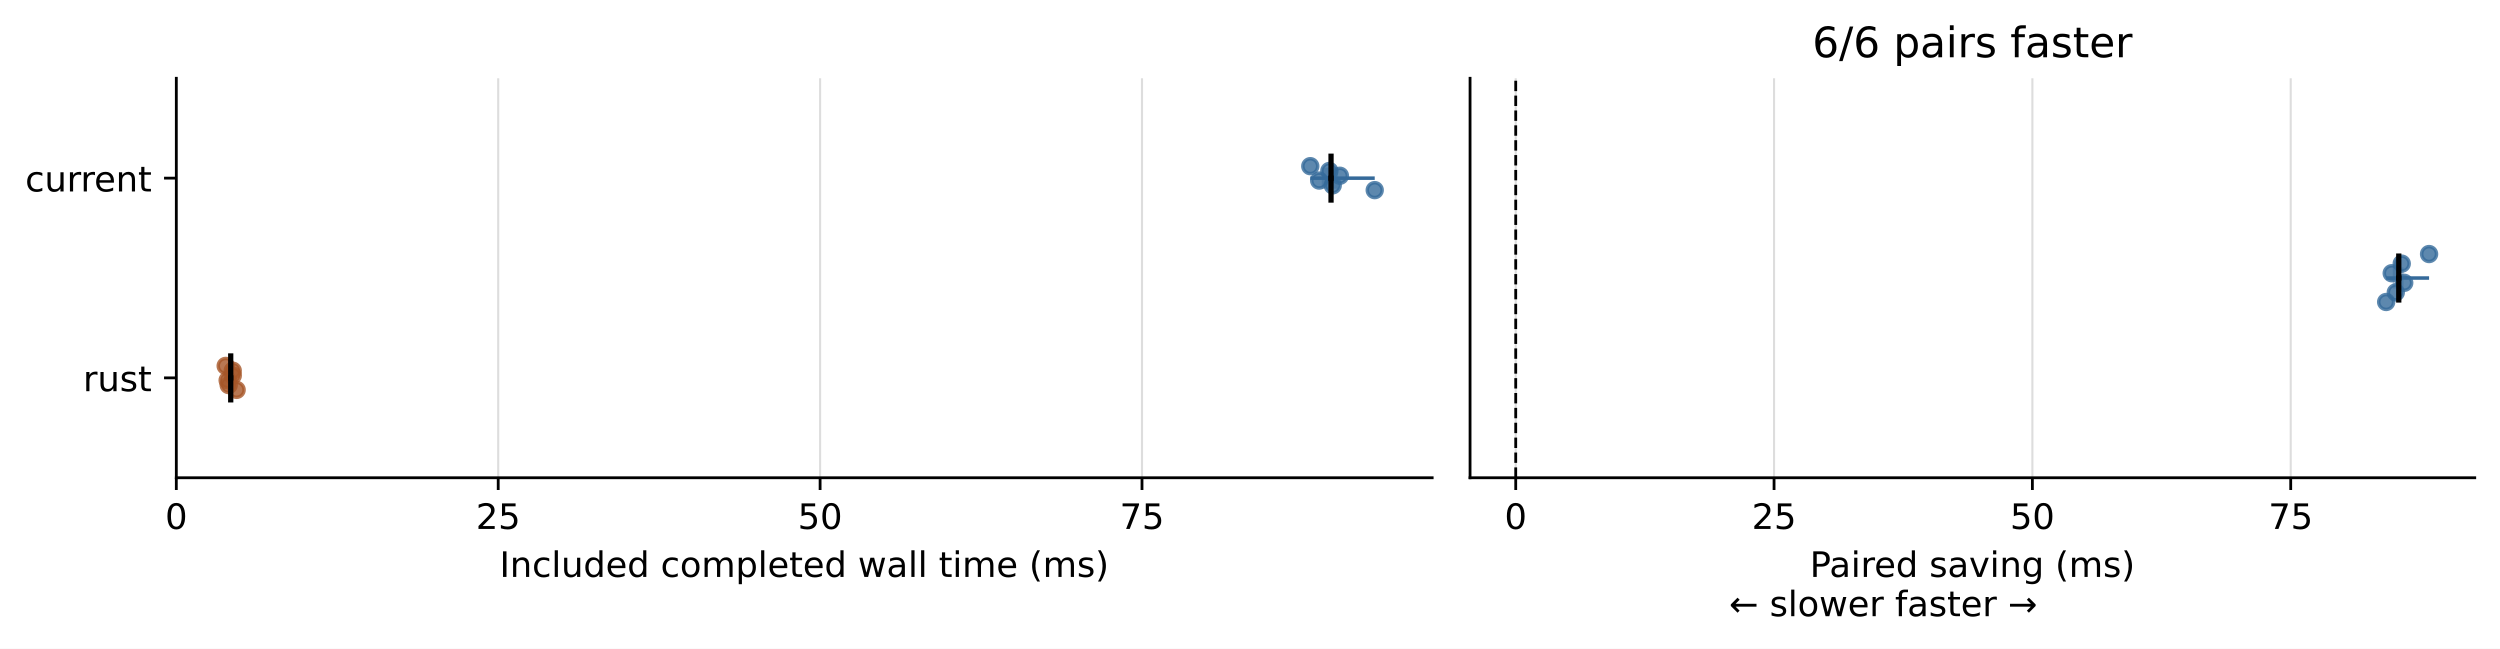
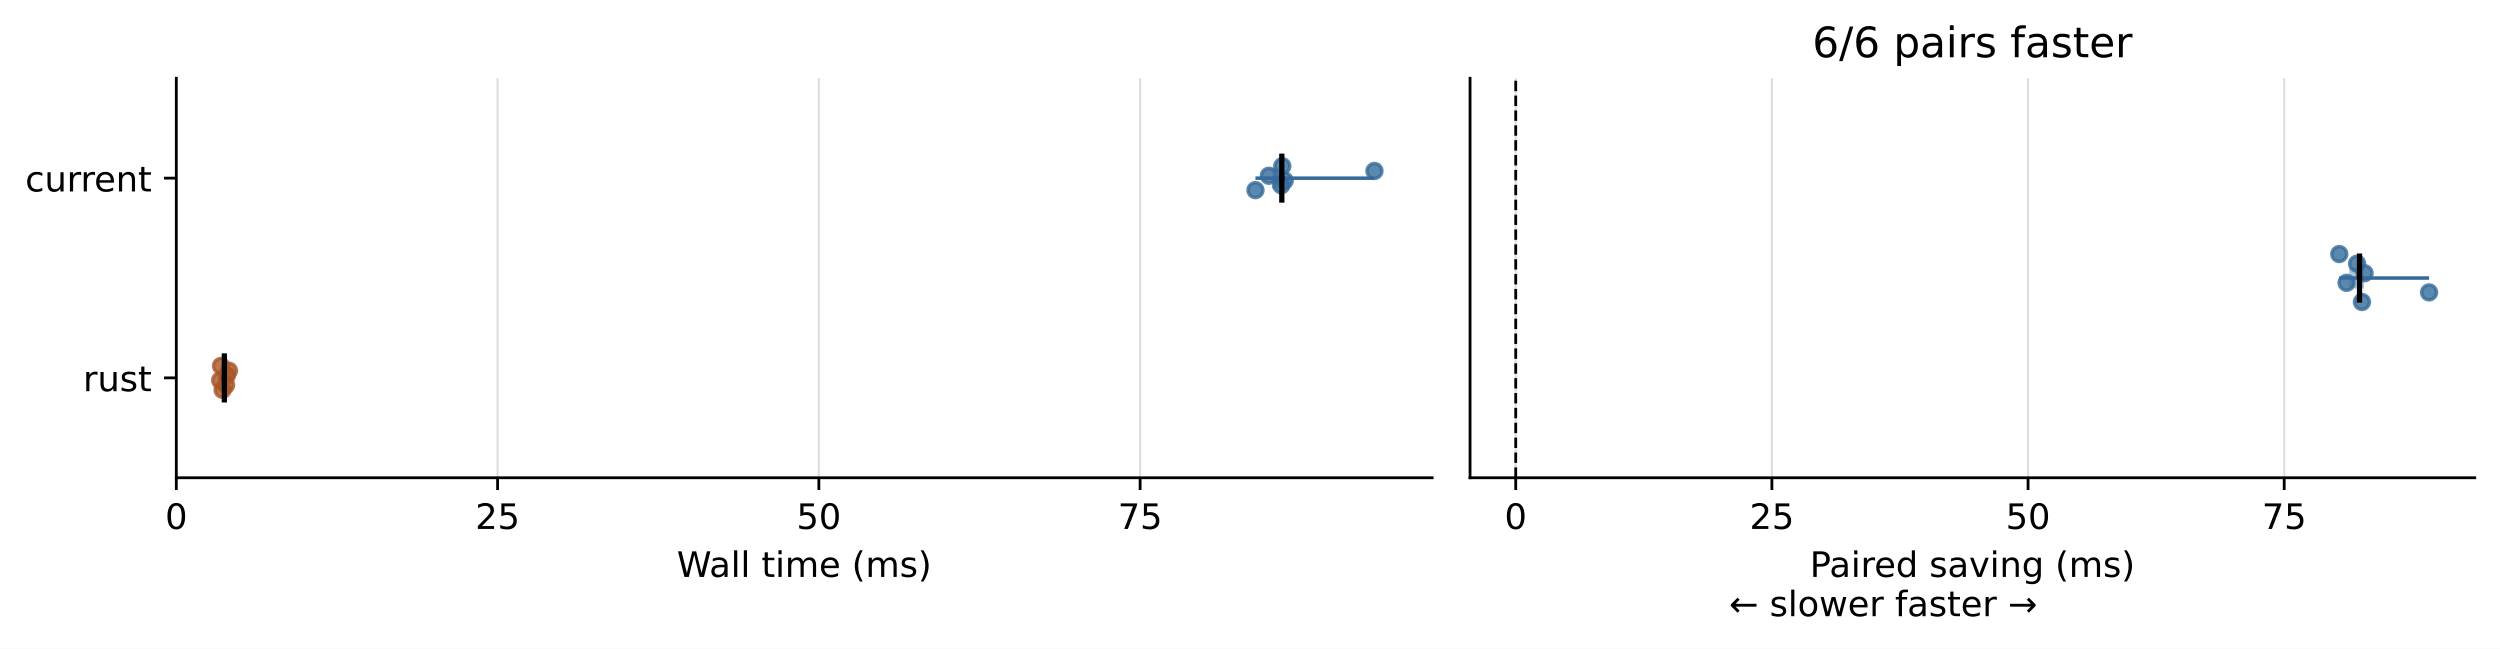
<svg xmlns="http://www.w3.org/2000/svg" xmlns:xlink="http://www.w3.org/1999/xlink" width="712.779pt" height="184.968pt" viewBox="0 0 712.779 184.968" version="1.1">
  <defs>
    <style type="text/css">*{stroke-linejoin: round; stroke-linecap: butt}</style>
  </defs>
  <g id="figure_1">
    <g id="patch_1">
      <path d="M 0 184.968  L 712.779 184.968  L 712.779 0  L 0 0  z " style="fill: #ffffff" />
    </g>
    <g id="axes_1">
      <g id="patch_2">
        <path d="M 50.269 136.214  L 408.33 136.214  L 408.33 22.318  L 50.269 22.318  z " style="fill: #ffffff" />
      </g>
      <g id="matplotlib.axis_1">
        <g id="xtick_1">
          <g id="line2d_1">
-             <path d="M 50.269 136.214  L 50.269 22.318  " clip-path="url(#p19e5f526ab)" style="fill: none; stroke: #dddddd; stroke-width: 0.6; stroke-linecap: square" />
+             <path d="M 50.269 136.214  L 50.269 22.318  " clip-path="url(#p9f5daeb8c9)" style="fill: none; stroke: #dddddd; stroke-width: 0.6; stroke-linecap: square" />
          </g>
          <g id="line2d_2">
            <defs>
-               <path id="m268a8e6f7d" d="M 0 0  L 0 3.5  " style="stroke: #000000; stroke-width: 0.8" />
+               <path id="m0429c0b3cb" d="M 0 0  L 0 3.5  " style="stroke: #000000; stroke-width: 0.8" />
            </defs>
            <g>
-               <use xlink:href="#m268a8e6f7d" x="50.269" y="136.214" style="stroke: #000000; stroke-width: 0.8" />
+               <use xlink:href="#m0429c0b3cb" x="50.269" y="136.214" style="stroke: #000000; stroke-width: 0.8" />
            </g>
          </g>
          <g id="text_1">
            <text style="font-size: 10px; font-family: 'DejaVu Sans', 'Bitstream Vera Sans', 'Computer Modern Sans Serif', 'Lucida Grande', 'Verdana', 'Geneva', 'Lucid', 'Arial', 'Helvetica', 'Avant Garde', sans-serif; text-anchor: middle" x="50.269" y="150.813" transform="rotate(-0 50.26875 150.8126)">0</text>
          </g>
        </g>
        <g id="xtick_2">
          <g id="line2d_3">
-             <path d="M 142.045 136.214  L 142.045 22.318  " clip-path="url(#p19e5f526ab)" style="fill: none; stroke: #dddddd; stroke-width: 0.6; stroke-linecap: square" />
+             <path d="M 141.867 136.214  L 141.867 22.318  " clip-path="url(#p9f5daeb8c9)" style="fill: none; stroke: #dddddd; stroke-width: 0.6; stroke-linecap: square" />
          </g>
          <g id="line2d_4">
            <g>
-               <use xlink:href="#m268a8e6f7d" x="142.045" y="136.214" style="stroke: #000000; stroke-width: 0.8" />
+               <use xlink:href="#m0429c0b3cb" x="141.867" y="136.214" style="stroke: #000000; stroke-width: 0.8" />
            </g>
          </g>
          <g id="text_2">
-             <text style="font-size: 10px; font-family: 'DejaVu Sans', 'Bitstream Vera Sans', 'Computer Modern Sans Serif', 'Lucida Grande', 'Verdana', 'Geneva', 'Lucid', 'Arial', 'Helvetica', 'Avant Garde', sans-serif; text-anchor: middle" x="142.045" y="150.813" transform="rotate(-0 142.045 150.8126)">25</text>
+             <text style="font-size: 10px; font-family: 'DejaVu Sans', 'Bitstream Vera Sans', 'Computer Modern Sans Serif', 'Lucida Grande', 'Verdana', 'Geneva', 'Lucid', 'Arial', 'Helvetica', 'Avant Garde', sans-serif; text-anchor: middle" x="141.867" y="150.813" transform="rotate(-0 141.8666 150.8126)">25</text>
          </g>
        </g>
        <g id="xtick_3">
          <g id="line2d_5">
-             <path d="M 233.821 136.214  L 233.821 22.318  " clip-path="url(#p19e5f526ab)" style="fill: none; stroke: #dddddd; stroke-width: 0.6; stroke-linecap: square" />
+             <path d="M 233.465 136.214  L 233.465 22.318  " clip-path="url(#p9f5daeb8c9)" style="fill: none; stroke: #dddddd; stroke-width: 0.6; stroke-linecap: square" />
          </g>
          <g id="line2d_6">
            <g>
-               <use xlink:href="#m268a8e6f7d" x="233.821" y="136.214" style="stroke: #000000; stroke-width: 0.8" />
+               <use xlink:href="#m0429c0b3cb" x="233.465" y="136.214" style="stroke: #000000; stroke-width: 0.8" />
            </g>
          </g>
          <g id="text_3">
-             <text style="font-size: 10px; font-family: 'DejaVu Sans', 'Bitstream Vera Sans', 'Computer Modern Sans Serif', 'Lucida Grande', 'Verdana', 'Geneva', 'Lucid', 'Arial', 'Helvetica', 'Avant Garde', sans-serif; text-anchor: middle" x="233.821" y="150.813" transform="rotate(-0 233.8212 150.8126)">50</text>
+             <text style="font-size: 10px; font-family: 'DejaVu Sans', 'Bitstream Vera Sans', 'Computer Modern Sans Serif', 'Lucida Grande', 'Verdana', 'Geneva', 'Lucid', 'Arial', 'Helvetica', 'Avant Garde', sans-serif; text-anchor: middle" x="233.465" y="150.813" transform="rotate(-0 233.4645 150.8126)">50</text>
          </g>
        </g>
        <g id="xtick_4">
          <g id="line2d_7">
-             <path d="M 325.597 136.214  L 325.597 22.318  " clip-path="url(#p19e5f526ab)" style="fill: none; stroke: #dddddd; stroke-width: 0.6; stroke-linecap: square" />
+             <path d="M 325.062 136.214  L 325.062 22.318  " clip-path="url(#p9f5daeb8c9)" style="fill: none; stroke: #dddddd; stroke-width: 0.6; stroke-linecap: square" />
          </g>
          <g id="line2d_8">
            <g>
-               <use xlink:href="#m268a8e6f7d" x="325.597" y="136.214" style="stroke: #000000; stroke-width: 0.8" />
+               <use xlink:href="#m0429c0b3cb" x="325.062" y="136.214" style="stroke: #000000; stroke-width: 0.8" />
            </g>
          </g>
          <g id="text_4">
-             <text style="font-size: 10px; font-family: 'DejaVu Sans', 'Bitstream Vera Sans', 'Computer Modern Sans Serif', 'Lucida Grande', 'Verdana', 'Geneva', 'Lucid', 'Arial', 'Helvetica', 'Avant Garde', sans-serif; text-anchor: middle" x="325.597" y="150.813" transform="rotate(-0 325.5974 150.8126)">75</text>
+             <text style="font-size: 10px; font-family: 'DejaVu Sans', 'Bitstream Vera Sans', 'Computer Modern Sans Serif', 'Lucida Grande', 'Verdana', 'Geneva', 'Lucid', 'Arial', 'Helvetica', 'Avant Garde', sans-serif; text-anchor: middle" x="325.062" y="150.813" transform="rotate(-0 325.0624 150.8126)">75</text>
          </g>
        </g>
        <g id="text_5">
-           <text style="font-size: 10px; font-family: 'DejaVu Sans', 'Bitstream Vera Sans', 'Computer Modern Sans Serif', 'Lucida Grande', 'Verdana', 'Geneva', 'Lucid', 'Arial', 'Helvetica', 'Avant Garde', sans-serif; text-anchor: middle" x="229.299" y="164.491" transform="rotate(-0 229.2993 164.4907)">Included completed wall time (ms)</text>
+           <text style="font-size: 10px; font-family: 'DejaVu Sans', 'Bitstream Vera Sans', 'Computer Modern Sans Serif', 'Lucida Grande', 'Verdana', 'Geneva', 'Lucid', 'Arial', 'Helvetica', 'Avant Garde', sans-serif; text-anchor: middle" x="229.299" y="164.491" transform="rotate(-0 229.2993 164.4907)">Wall time (ms)</text>
        </g>
      </g>
      <g id="matplotlib.axis_2">
        <g id="ytick_1">
          <g id="line2d_9">
            <defs>
-               <path id="mf34d9a2f9b" d="M 0 0  L -3.5 0  " style="stroke: #000000; stroke-width: 0.8" />
+               <path id="mba48dcbfa0" d="M 0 0  L -3.5 0  " style="stroke: #000000; stroke-width: 0.8" />
            </defs>
            <g>
-               <use xlink:href="#mf34d9a2f9b" x="50.269" y="50.792" style="stroke: #000000; stroke-width: 0.8" />
+               <use xlink:href="#mba48dcbfa0" x="50.269" y="50.792" style="stroke: #000000; stroke-width: 0.8" />
            </g>
          </g>
          <g id="text_6">
            <text style="font-size: 10px; font-family: 'DejaVu Sans', 'Bitstream Vera Sans', 'Computer Modern Sans Serif', 'Lucida Grande', 'Verdana', 'Geneva', 'Lucid', 'Arial', 'Helvetica', 'Avant Garde', sans-serif; text-anchor: end" x="43.269" y="54.591" transform="rotate(-0 43.26875 54.59134)">current</text>
          </g>
        </g>
        <g id="ytick_2">
          <g id="line2d_10">
            <g>
-               <use xlink:href="#mf34d9a2f9b" x="50.269" y="107.74" style="stroke: #000000; stroke-width: 0.8" />
+               <use xlink:href="#mba48dcbfa0" x="50.269" y="107.74" style="stroke: #000000; stroke-width: 0.8" />
            </g>
          </g>
          <g id="text_7">
            <text style="font-size: 10px; font-family: 'DejaVu Sans', 'Bitstream Vera Sans', 'Computer Modern Sans Serif', 'Lucida Grande', 'Verdana', 'Geneva', 'Lucid', 'Arial', 'Helvetica', 'Avant Garde', sans-serif; text-anchor: end" x="43.269" y="111.539" transform="rotate(-0 43.26875 111.5393)">rust</text>
          </g>
        </g>
      </g>
      <g id="LineCollection_1">
-         <path d="M 373.575 50.792  L 391.949 50.792  " clip-path="url(#p19e5f526ab)" style="fill: none; stroke: #356a9a" />
+         <path d="M 357.947 50.792  L 391.875 50.792  " clip-path="url(#p9f5daeb8c9)" style="fill: none; stroke: #356a9a" />
      </g>
      <g id="LineCollection_2">
-         <path d="M 376.838 50.792  L 381.51 50.792  " clip-path="url(#p19e5f526ab)" style="fill: none; stroke: #356a9a; stroke-opacity: 0.4; stroke-width: 6" />
+         <path d="M 362.656 50.792  L 366.122 50.792  " clip-path="url(#p9f5daeb8c9)" style="fill: none; stroke: #356a9a; stroke-opacity: 0.4; stroke-width: 6" />
      </g>
      <g id="LineCollection_3">
-         <path d="M 64.342 107.74  L 67.465 107.74  " clip-path="url(#p19e5f526ab)" style="fill: none; stroke: #a65628" />
+         <path d="M 62.77 107.74  L 65.282 107.74  " clip-path="url(#p9f5daeb8c9)" style="fill: none; stroke: #a65628" />
      </g>
      <g id="LineCollection_4">
-         <path d="M 64.98 107.74  L 66.363 107.74  " clip-path="url(#p19e5f526ab)" style="fill: none; stroke: #a65628; stroke-opacity: 0.4; stroke-width: 6" />
+         <path d="M 63.122 107.74  L 64.627 107.74  " clip-path="url(#p9f5daeb8c9)" style="fill: none; stroke: #a65628; stroke-opacity: 0.4; stroke-width: 6" />
      </g>
      <g id="patch_3">
        <path d="M 50.269 136.214  L 50.269 22.318  " style="fill: none; stroke: #000000; stroke-width: 0.8; stroke-linejoin: miter; stroke-linecap: square" />
      </g>
      <g id="patch_4">
        <path d="M 50.269 136.214  L 408.33 136.214  " style="fill: none; stroke: #000000; stroke-width: 0.8; stroke-linejoin: miter; stroke-linecap: square" />
      </g>
      <g id="PathCollection_1">
        <defs>
-           <path id="mfb84671170" d="M 0 2.121  C 0.563 2.121 1.102 1.898 1.5 1.5  C 1.898 1.102 2.121 0.563 2.121 0  C 2.121 -0.563 1.898 -1.102 1.5 -1.5  C 1.102 -1.898 0.563 -2.121 0 -2.121  C -0.563 -2.121 -1.102 -1.898 -1.5 -1.5  C -1.898 -1.102 -2.121 -0.563 -2.121 0  C -2.121 0.563 -1.898 1.102 -1.5 1.5  C -1.102 1.898 -0.563 2.121 0 2.121  z " style="stroke: #356a9a; stroke-opacity: 0.8" />
+           <path id="m7535dda2c4" d="M 0 2.121  C 0.563 2.121 1.102 1.898 1.5 1.5  C 1.898 1.102 2.121 0.563 2.121 0  C 2.121 -0.563 1.898 -1.102 1.5 -1.5  C 1.102 -1.898 0.563 -2.121 0 -2.121  C -0.563 -2.121 -1.102 -1.898 -1.5 -1.5  C -1.898 -1.102 -2.121 -0.563 -2.121 0  C -2.121 0.563 -1.898 1.102 -1.5 1.5  C -1.102 1.898 -0.563 2.121 0 2.121  z " style="stroke: #356a9a; stroke-opacity: 0.8" />
        </defs>
-         <g clip-path="url(#p19e5f526ab)">
-           <use xlink:href="#mfb84671170" x="373.575" y="47.375" style="fill: #356a9a; fill-opacity: 0.8; stroke: #356a9a; stroke-opacity: 0.8" />
-           <use xlink:href="#mfb84671170" x="379.012" y="48.742" style="fill: #356a9a; fill-opacity: 0.8; stroke: #356a9a; stroke-opacity: 0.8" />
-           <use xlink:href="#mfb84671170" x="382.021" y="50.109" style="fill: #356a9a; fill-opacity: 0.8; stroke: #356a9a; stroke-opacity: 0.8" />
-           <use xlink:href="#mfb84671170" x="376.113" y="51.476" style="fill: #356a9a; fill-opacity: 0.8; stroke: #356a9a; stroke-opacity: 0.8" />
-           <use xlink:href="#mfb84671170" x="379.976" y="52.842" style="fill: #356a9a; fill-opacity: 0.8; stroke: #356a9a; stroke-opacity: 0.8" />
-           <use xlink:href="#mfb84671170" x="391.949" y="54.209" style="fill: #356a9a; fill-opacity: 0.8; stroke: #356a9a; stroke-opacity: 0.8" />
+         <g clip-path="url(#p9f5daeb8c9)">
+           <use xlink:href="#m7535dda2c4" x="365.596" y="47.375" style="fill: #356a9a; fill-opacity: 0.8; stroke: #356a9a; stroke-opacity: 0.8" />
+           <use xlink:href="#m7535dda2c4" x="391.875" y="48.742" style="fill: #356a9a; fill-opacity: 0.8; stroke: #356a9a; stroke-opacity: 0.8" />
+           <use xlink:href="#m7535dda2c4" x="361.769" y="50.109" style="fill: #356a9a; fill-opacity: 0.8; stroke: #356a9a; stroke-opacity: 0.8" />
+           <use xlink:href="#m7535dda2c4" x="366.297" y="51.476" style="fill: #356a9a; fill-opacity: 0.8; stroke: #356a9a; stroke-opacity: 0.8" />
+           <use xlink:href="#m7535dda2c4" x="365.318" y="52.842" style="fill: #356a9a; fill-opacity: 0.8; stroke: #356a9a; stroke-opacity: 0.8" />
+           <use xlink:href="#m7535dda2c4" x="357.947" y="54.209" style="fill: #356a9a; fill-opacity: 0.8; stroke: #356a9a; stroke-opacity: 0.8" />
        </g>
      </g>
      <g id="PathCollection_2">
        <defs>
-           <path id="mc13167dd69" d="M 0 2.121  C 0.563 2.121 1.102 1.898 1.5 1.5  C 1.898 1.102 2.121 0.563 2.121 0  C 2.121 -0.563 1.898 -1.102 1.5 -1.5  C 1.102 -1.898 0.563 -2.121 0 -2.121  C -0.563 -2.121 -1.102 -1.898 -1.5 -1.5  C -1.898 -1.102 -2.121 -0.563 -2.121 0  C -2.121 0.563 -1.898 1.102 -1.5 1.5  C -1.102 1.898 -0.563 2.121 0 2.121  z " style="stroke: #a65628; stroke-opacity: 0.8" />
+           <path id="m99575459fb" d="M 0 2.121  C 0.563 2.121 1.102 1.898 1.5 1.5  C 1.898 1.102 2.121 0.563 2.121 0  C 2.121 -0.563 1.898 -1.102 1.5 -1.5  C 1.102 -1.898 0.563 -2.121 0 -2.121  C -0.563 -2.121 -1.102 -1.898 -1.5 -1.5  C -1.898 -1.102 -2.121 -0.563 -2.121 0  C -2.121 0.563 -1.898 1.102 -1.5 1.5  C -1.102 1.898 -0.563 2.121 0 2.121  z " style="stroke: #a65628; stroke-opacity: 0.8" />
        </defs>
-         <g clip-path="url(#p19e5f526ab)">
-           <use xlink:href="#mc13167dd69" x="64.342" y="104.323" style="fill: #a65628; fill-opacity: 0.8; stroke: #a65628; stroke-opacity: 0.8" />
-           <use xlink:href="#mc13167dd69" x="66.353" y="105.69" style="fill: #a65628; fill-opacity: 0.8; stroke: #a65628; stroke-opacity: 0.8" />
-           <use xlink:href="#mc13167dd69" x="66.367" y="107.057" style="fill: #a65628; fill-opacity: 0.8; stroke: #a65628; stroke-opacity: 0.8" />
-           <use xlink:href="#mc13167dd69" x="64.906" y="108.424" style="fill: #a65628; fill-opacity: 0.8; stroke: #a65628; stroke-opacity: 0.8" />
-           <use xlink:href="#mc13167dd69" x="65.204" y="109.79" style="fill: #a65628; fill-opacity: 0.8; stroke: #a65628; stroke-opacity: 0.8" />
-           <use xlink:href="#mc13167dd69" x="67.465" y="111.157" style="fill: #a65628; fill-opacity: 0.8; stroke: #a65628; stroke-opacity: 0.8" />
+         <g clip-path="url(#p9f5daeb8c9)">
+           <use xlink:href="#m99575459fb" x="63.008" y="104.323" style="fill: #a65628; fill-opacity: 0.8; stroke: #a65628; stroke-opacity: 0.8" />
+           <use xlink:href="#m99575459fb" x="65.282" y="105.69" style="fill: #a65628; fill-opacity: 0.8; stroke: #a65628; stroke-opacity: 0.8" />
+           <use xlink:href="#m99575459fb" x="64.682" y="107.057" style="fill: #a65628; fill-opacity: 0.8; stroke: #a65628; stroke-opacity: 0.8" />
+           <use xlink:href="#m99575459fb" x="62.77" y="108.424" style="fill: #a65628; fill-opacity: 0.8; stroke: #a65628; stroke-opacity: 0.8" />
+           <use xlink:href="#m99575459fb" x="64.464" y="109.79" style="fill: #a65628; fill-opacity: 0.8; stroke: #a65628; stroke-opacity: 0.8" />
+           <use xlink:href="#m99575459fb" x="63.464" y="111.157" style="fill: #a65628; fill-opacity: 0.8; stroke: #a65628; stroke-opacity: 0.8" />
        </g>
      </g>
      <g id="line2d_11">
-         <path d="M 379.494 50.792  " clip-path="url(#p19e5f526ab)" style="fill: none; stroke: #000000; stroke-width: 1.5; stroke-linecap: square" />
+         <path d="M 365.457 50.792  " clip-path="url(#p9f5daeb8c9)" style="fill: none; stroke: #000000; stroke-width: 1.5; stroke-linecap: square" />
        <defs>
-           <path id="mdad2452761" d="M 0 7  L 0 -7  " style="stroke: #000000; stroke-width: 1.5" />
+           <path id="md3082dec34" d="M 0 7  L 0 -7  " style="stroke: #000000; stroke-width: 1.5" />
        </defs>
-         <g clip-path="url(#p19e5f526ab)">
-           <use xlink:href="#mdad2452761" x="379.494" y="50.792" style="stroke: #000000; stroke-width: 1.5" />
+         <g clip-path="url(#p9f5daeb8c9)">
+           <use xlink:href="#md3082dec34" x="365.457" y="50.792" style="stroke: #000000; stroke-width: 1.5" />
        </g>
      </g>
      <g id="line2d_12">
-         <path d="M 65.779 107.74  " clip-path="url(#p19e5f526ab)" style="fill: none; stroke: #000000; stroke-width: 1.5; stroke-linecap: square" />
-         <g clip-path="url(#p19e5f526ab)">
-           <use xlink:href="#mdad2452761" x="65.779" y="107.74" style="stroke: #000000; stroke-width: 1.5" />
+         <path d="M 63.964 107.74  " clip-path="url(#p9f5daeb8c9)" style="fill: none; stroke: #000000; stroke-width: 1.5; stroke-linecap: square" />
+         <g clip-path="url(#p9f5daeb8c9)">
+           <use xlink:href="#md3082dec34" x="63.964" y="107.74" style="stroke: #000000; stroke-width: 1.5" />
        </g>
      </g>
    </g>
    <g id="axes_2">
      <g id="patch_5">
        <path d="M 419.13 136.214  L 705.579 136.214  L 705.579 22.318  L 419.13 22.318  z " style="fill: #ffffff" />
      </g>
      <g id="matplotlib.axis_3">
        <g id="xtick_5">
          <g id="line2d_13">
-             <path d="M 432.15 136.214  L 432.15 22.318  " clip-path="url(#pa371da1855)" style="fill: none; stroke: #dddddd; stroke-width: 0.6; stroke-linecap: square" />
+             <path d="M 432.15 136.214  L 432.15 22.318  " clip-path="url(#p2a609121d8)" style="fill: none; stroke: #dddddd; stroke-width: 0.6; stroke-linecap: square" />
          </g>
          <g id="line2d_14">
            <g>
-               <use xlink:href="#m268a8e6f7d" x="432.15" y="136.214" style="stroke: #000000; stroke-width: 0.8" />
+               <use xlink:href="#m0429c0b3cb" x="432.15" y="136.214" style="stroke: #000000; stroke-width: 0.8" />
            </g>
          </g>
          <g id="text_8">
            <text style="font-size: 10px; font-family: 'DejaVu Sans', 'Bitstream Vera Sans', 'Computer Modern Sans Serif', 'Lucida Grande', 'Verdana', 'Geneva', 'Lucid', 'Arial', 'Helvetica', 'Avant Garde', sans-serif; text-anchor: middle" x="432.15" y="150.813" transform="rotate(-0 432.1503 150.8126)">0</text>
          </g>
        </g>
        <g id="xtick_6">
          <g id="line2d_15">
-             <path d="M 505.803 136.214  L 505.803 22.318  " clip-path="url(#pa371da1855)" style="fill: none; stroke: #dddddd; stroke-width: 0.6; stroke-linecap: square" />
+             <path d="M 505.186 136.214  L 505.186 22.318  " clip-path="url(#p2a609121d8)" style="fill: none; stroke: #dddddd; stroke-width: 0.6; stroke-linecap: square" />
          </g>
          <g id="line2d_16">
            <g>
-               <use xlink:href="#m268a8e6f7d" x="505.803" y="136.214" style="stroke: #000000; stroke-width: 0.8" />
+               <use xlink:href="#m0429c0b3cb" x="505.186" y="136.214" style="stroke: #000000; stroke-width: 0.8" />
            </g>
          </g>
          <g id="text_9">
-             <text style="font-size: 10px; font-family: 'DejaVu Sans', 'Bitstream Vera Sans', 'Computer Modern Sans Serif', 'Lucida Grande', 'Verdana', 'Geneva', 'Lucid', 'Arial', 'Helvetica', 'Avant Garde', sans-serif; text-anchor: middle" x="505.803" y="150.813" transform="rotate(-0 505.8033 150.8126)">25</text>
+             <text style="font-size: 10px; font-family: 'DejaVu Sans', 'Bitstream Vera Sans', 'Computer Modern Sans Serif', 'Lucida Grande', 'Verdana', 'Geneva', 'Lucid', 'Arial', 'Helvetica', 'Avant Garde', sans-serif; text-anchor: middle" x="505.186" y="150.813" transform="rotate(-0 505.1857 150.8126)">25</text>
          </g>
        </g>
        <g id="xtick_7">
          <g id="line2d_17">
-             <path d="M 579.456 136.214  L 579.456 22.318  " clip-path="url(#pa371da1855)" style="fill: none; stroke: #dddddd; stroke-width: 0.6; stroke-linecap: square" />
+             <path d="M 578.221 136.214  L 578.221 22.318  " clip-path="url(#p2a609121d8)" style="fill: none; stroke: #dddddd; stroke-width: 0.6; stroke-linecap: square" />
          </g>
          <g id="line2d_18">
            <g>
-               <use xlink:href="#m268a8e6f7d" x="579.456" y="136.214" style="stroke: #000000; stroke-width: 0.8" />
+               <use xlink:href="#m0429c0b3cb" x="578.221" y="136.214" style="stroke: #000000; stroke-width: 0.8" />
            </g>
          </g>
          <g id="text_10">
-             <text style="font-size: 10px; font-family: 'DejaVu Sans', 'Bitstream Vera Sans', 'Computer Modern Sans Serif', 'Lucida Grande', 'Verdana', 'Geneva', 'Lucid', 'Arial', 'Helvetica', 'Avant Garde', sans-serif; text-anchor: middle" x="579.456" y="150.813" transform="rotate(-0 579.4564 150.8126)">50</text>
+             <text style="font-size: 10px; font-family: 'DejaVu Sans', 'Bitstream Vera Sans', 'Computer Modern Sans Serif', 'Lucida Grande', 'Verdana', 'Geneva', 'Lucid', 'Arial', 'Helvetica', 'Avant Garde', sans-serif; text-anchor: middle" x="578.221" y="150.813" transform="rotate(-0 578.2211 150.8126)">50</text>
          </g>
        </g>
        <g id="xtick_8">
          <g id="line2d_19">
-             <path d="M 653.109 136.214  L 653.109 22.318  " clip-path="url(#pa371da1855)" style="fill: none; stroke: #dddddd; stroke-width: 0.6; stroke-linecap: square" />
+             <path d="M 651.256 136.214  L 651.256 22.318  " clip-path="url(#p2a609121d8)" style="fill: none; stroke: #dddddd; stroke-width: 0.6; stroke-linecap: square" />
          </g>
          <g id="line2d_20">
            <g>
-               <use xlink:href="#m268a8e6f7d" x="653.109" y="136.214" style="stroke: #000000; stroke-width: 0.8" />
+               <use xlink:href="#m0429c0b3cb" x="651.256" y="136.214" style="stroke: #000000; stroke-width: 0.8" />
            </g>
          </g>
          <g id="text_11">
-             <text style="font-size: 10px; font-family: 'DejaVu Sans', 'Bitstream Vera Sans', 'Computer Modern Sans Serif', 'Lucida Grande', 'Verdana', 'Geneva', 'Lucid', 'Arial', 'Helvetica', 'Avant Garde', sans-serif; text-anchor: middle" x="653.109" y="150.813" transform="rotate(-0 653.1094 150.8126)">75</text>
+             <text style="font-size: 10px; font-family: 'DejaVu Sans', 'Bitstream Vera Sans', 'Computer Modern Sans Serif', 'Lucida Grande', 'Verdana', 'Geneva', 'Lucid', 'Arial', 'Helvetica', 'Avant Garde', sans-serif; text-anchor: middle" x="651.256" y="150.813" transform="rotate(-0 651.2565 150.8126)">75</text>
          </g>
        </g>
        <g id="text_12">
          <text style="font-size: 10px; font-family: 'DejaVu Sans', 'Bitstream Vera Sans', 'Computer Modern Sans Serif', 'Lucida Grande', 'Verdana', 'Geneva', 'Lucid', 'Arial', 'Helvetica', 'Avant Garde', sans-serif" transform="translate(516.0027 164.4907)">Paired saving (ms)</text>
          <text style="font-size: 10px; font-family: 'DejaVu Sans', 'Bitstream Vera Sans', 'Computer Modern Sans Serif', 'Lucida Grande', 'Verdana', 'Geneva', 'Lucid', 'Arial', 'Helvetica', 'Avant Garde', sans-serif" transform="translate(492.9871 175.6885)">← slower                 faster →</text>
        </g>
      </g>
      <g id="matplotlib.axis_4" />
      <g id="LineCollection_5">
-         <path d="M 680.319 79.266  L 692.558 79.266  " clip-path="url(#pa371da1855)" style="fill: none; stroke: #356a9a" />
+         <path d="M 666.956 79.266  L 692.558 79.266  " clip-path="url(#p2a609121d8)" style="fill: none; stroke: #356a9a" />
      </g>
      <g id="LineCollection_6">
-         <path d="M 682.194 79.266  L 685.295 79.266  " clip-path="url(#pa371da1855)" style="fill: none; stroke: #356a9a; stroke-opacity: 0.4; stroke-width: 6" />
+         <path d="M 669.783 79.266  L 673.979 79.266  " clip-path="url(#p2a609121d8)" style="fill: none; stroke: #356a9a; stroke-opacity: 0.4; stroke-width: 6" />
      </g>
      <g id="line2d_21">
-         <path d="M 432.15 136.214  L 432.15 22.318  " clip-path="url(#pa371da1855)" style="fill: none; stroke-dasharray: 2.96,1.28; stroke-dashoffset: 0; stroke: #000000; stroke-width: 0.8" />
+         <path d="M 432.15 136.214  L 432.15 22.318  " clip-path="url(#p2a609121d8)" style="fill: none; stroke-dasharray: 2.96,1.28; stroke-dashoffset: 0; stroke: #000000; stroke-width: 0.8" />
      </g>
      <g id="patch_6">
        <path d="M 419.13 136.214  L 419.13 22.318  " style="fill: none; stroke: #000000; stroke-width: 0.8; stroke-linejoin: miter; stroke-linecap: square" />
      </g>
      <g id="patch_7">
        <path d="M 419.13 136.214  L 705.579 136.214  " style="fill: none; stroke: #000000; stroke-width: 0.8; stroke-linejoin: miter; stroke-linecap: square" />
      </g>
      <g id="PathCollection_3">
-         <g clip-path="url(#pa371da1855)">
-           <use xlink:href="#mfb84671170" x="680.319" y="86.1" style="fill: #356a9a; fill-opacity: 0.8; stroke: #356a9a; stroke-opacity: 0.8" />
-           <use xlink:href="#mfb84671170" x="683.068" y="83.366" style="fill: #356a9a; fill-opacity: 0.8; stroke: #356a9a; stroke-opacity: 0.8" />
-           <use xlink:href="#mfb84671170" x="685.472" y="80.633" style="fill: #356a9a; fill-opacity: 0.8; stroke: #356a9a; stroke-opacity: 0.8" />
-           <use xlink:href="#mfb84671170" x="681.903" y="77.899" style="fill: #356a9a; fill-opacity: 0.8; stroke: #356a9a; stroke-opacity: 0.8" />
-           <use xlink:href="#mfb84671170" x="684.764" y="75.166" style="fill: #356a9a; fill-opacity: 0.8; stroke: #356a9a; stroke-opacity: 0.8" />
-           <use xlink:href="#mfb84671170" x="692.558" y="72.432" style="fill: #356a9a; fill-opacity: 0.8; stroke: #356a9a; stroke-opacity: 0.8" />
+         <g clip-path="url(#p2a609121d8)">
+           <use xlink:href="#m7535dda2c4" x="673.418" y="86.1" style="fill: #356a9a; fill-opacity: 0.8; stroke: #356a9a; stroke-opacity: 0.8" />
+           <use xlink:href="#m7535dda2c4" x="692.558" y="83.366" style="fill: #356a9a; fill-opacity: 0.8; stroke: #356a9a; stroke-opacity: 0.8" />
+           <use xlink:href="#m7535dda2c4" x="669.033" y="80.633" style="fill: #356a9a; fill-opacity: 0.8; stroke: #356a9a; stroke-opacity: 0.8" />
+           <use xlink:href="#m7535dda2c4" x="674.167" y="77.899" style="fill: #356a9a; fill-opacity: 0.8; stroke: #356a9a; stroke-opacity: 0.8" />
+           <use xlink:href="#m7535dda2c4" x="672.035" y="75.166" style="fill: #356a9a; fill-opacity: 0.8; stroke: #356a9a; stroke-opacity: 0.8" />
+           <use xlink:href="#m7535dda2c4" x="666.956" y="72.432" style="fill: #356a9a; fill-opacity: 0.8; stroke: #356a9a; stroke-opacity: 0.8" />
        </g>
      </g>
      <g id="text_13">
        <text style="font-size: 12px; font-family: 'DejaVu Sans', 'Bitstream Vera Sans', 'Computer Modern Sans Serif', 'Lucida Grande', 'Verdana', 'Geneva', 'Lucid', 'Arial', 'Helvetica', 'Avant Garde', sans-serif; text-anchor: middle" x="562.354" y="16.318" transform="rotate(-0 562.3543 16.31812)">6/6 pairs faster</text>
      </g>
      <g id="line2d_22">
-         <path d="M 683.916 79.266  " clip-path="url(#pa371da1855)" style="fill: none; stroke: #000000; stroke-width: 1.5; stroke-linecap: square" />
-         <g clip-path="url(#pa371da1855)">
-           <use xlink:href="#mdad2452761" x="683.916" y="79.266" style="stroke: #000000; stroke-width: 1.5" />
+         <path d="M 672.727 79.266  " clip-path="url(#p2a609121d8)" style="fill: none; stroke: #000000; stroke-width: 1.5; stroke-linecap: square" />
+         <g clip-path="url(#p2a609121d8)">
+           <use xlink:href="#md3082dec34" x="672.727" y="79.266" style="stroke: #000000; stroke-width: 1.5" />
        </g>
      </g>
    </g>
  </g>
  <defs>
-     <clipPath id="p19e5f526ab">
+     <clipPath id="p9f5daeb8c9">
      <rect x="50.269" y="22.318" width="358.061" height="113.896" />
    </clipPath>
-     <clipPath id="pa371da1855">
+     <clipPath id="p2a609121d8">
      <rect x="419.13" y="22.318" width="286.449" height="113.896" />
    </clipPath>
  </defs>
</svg>
